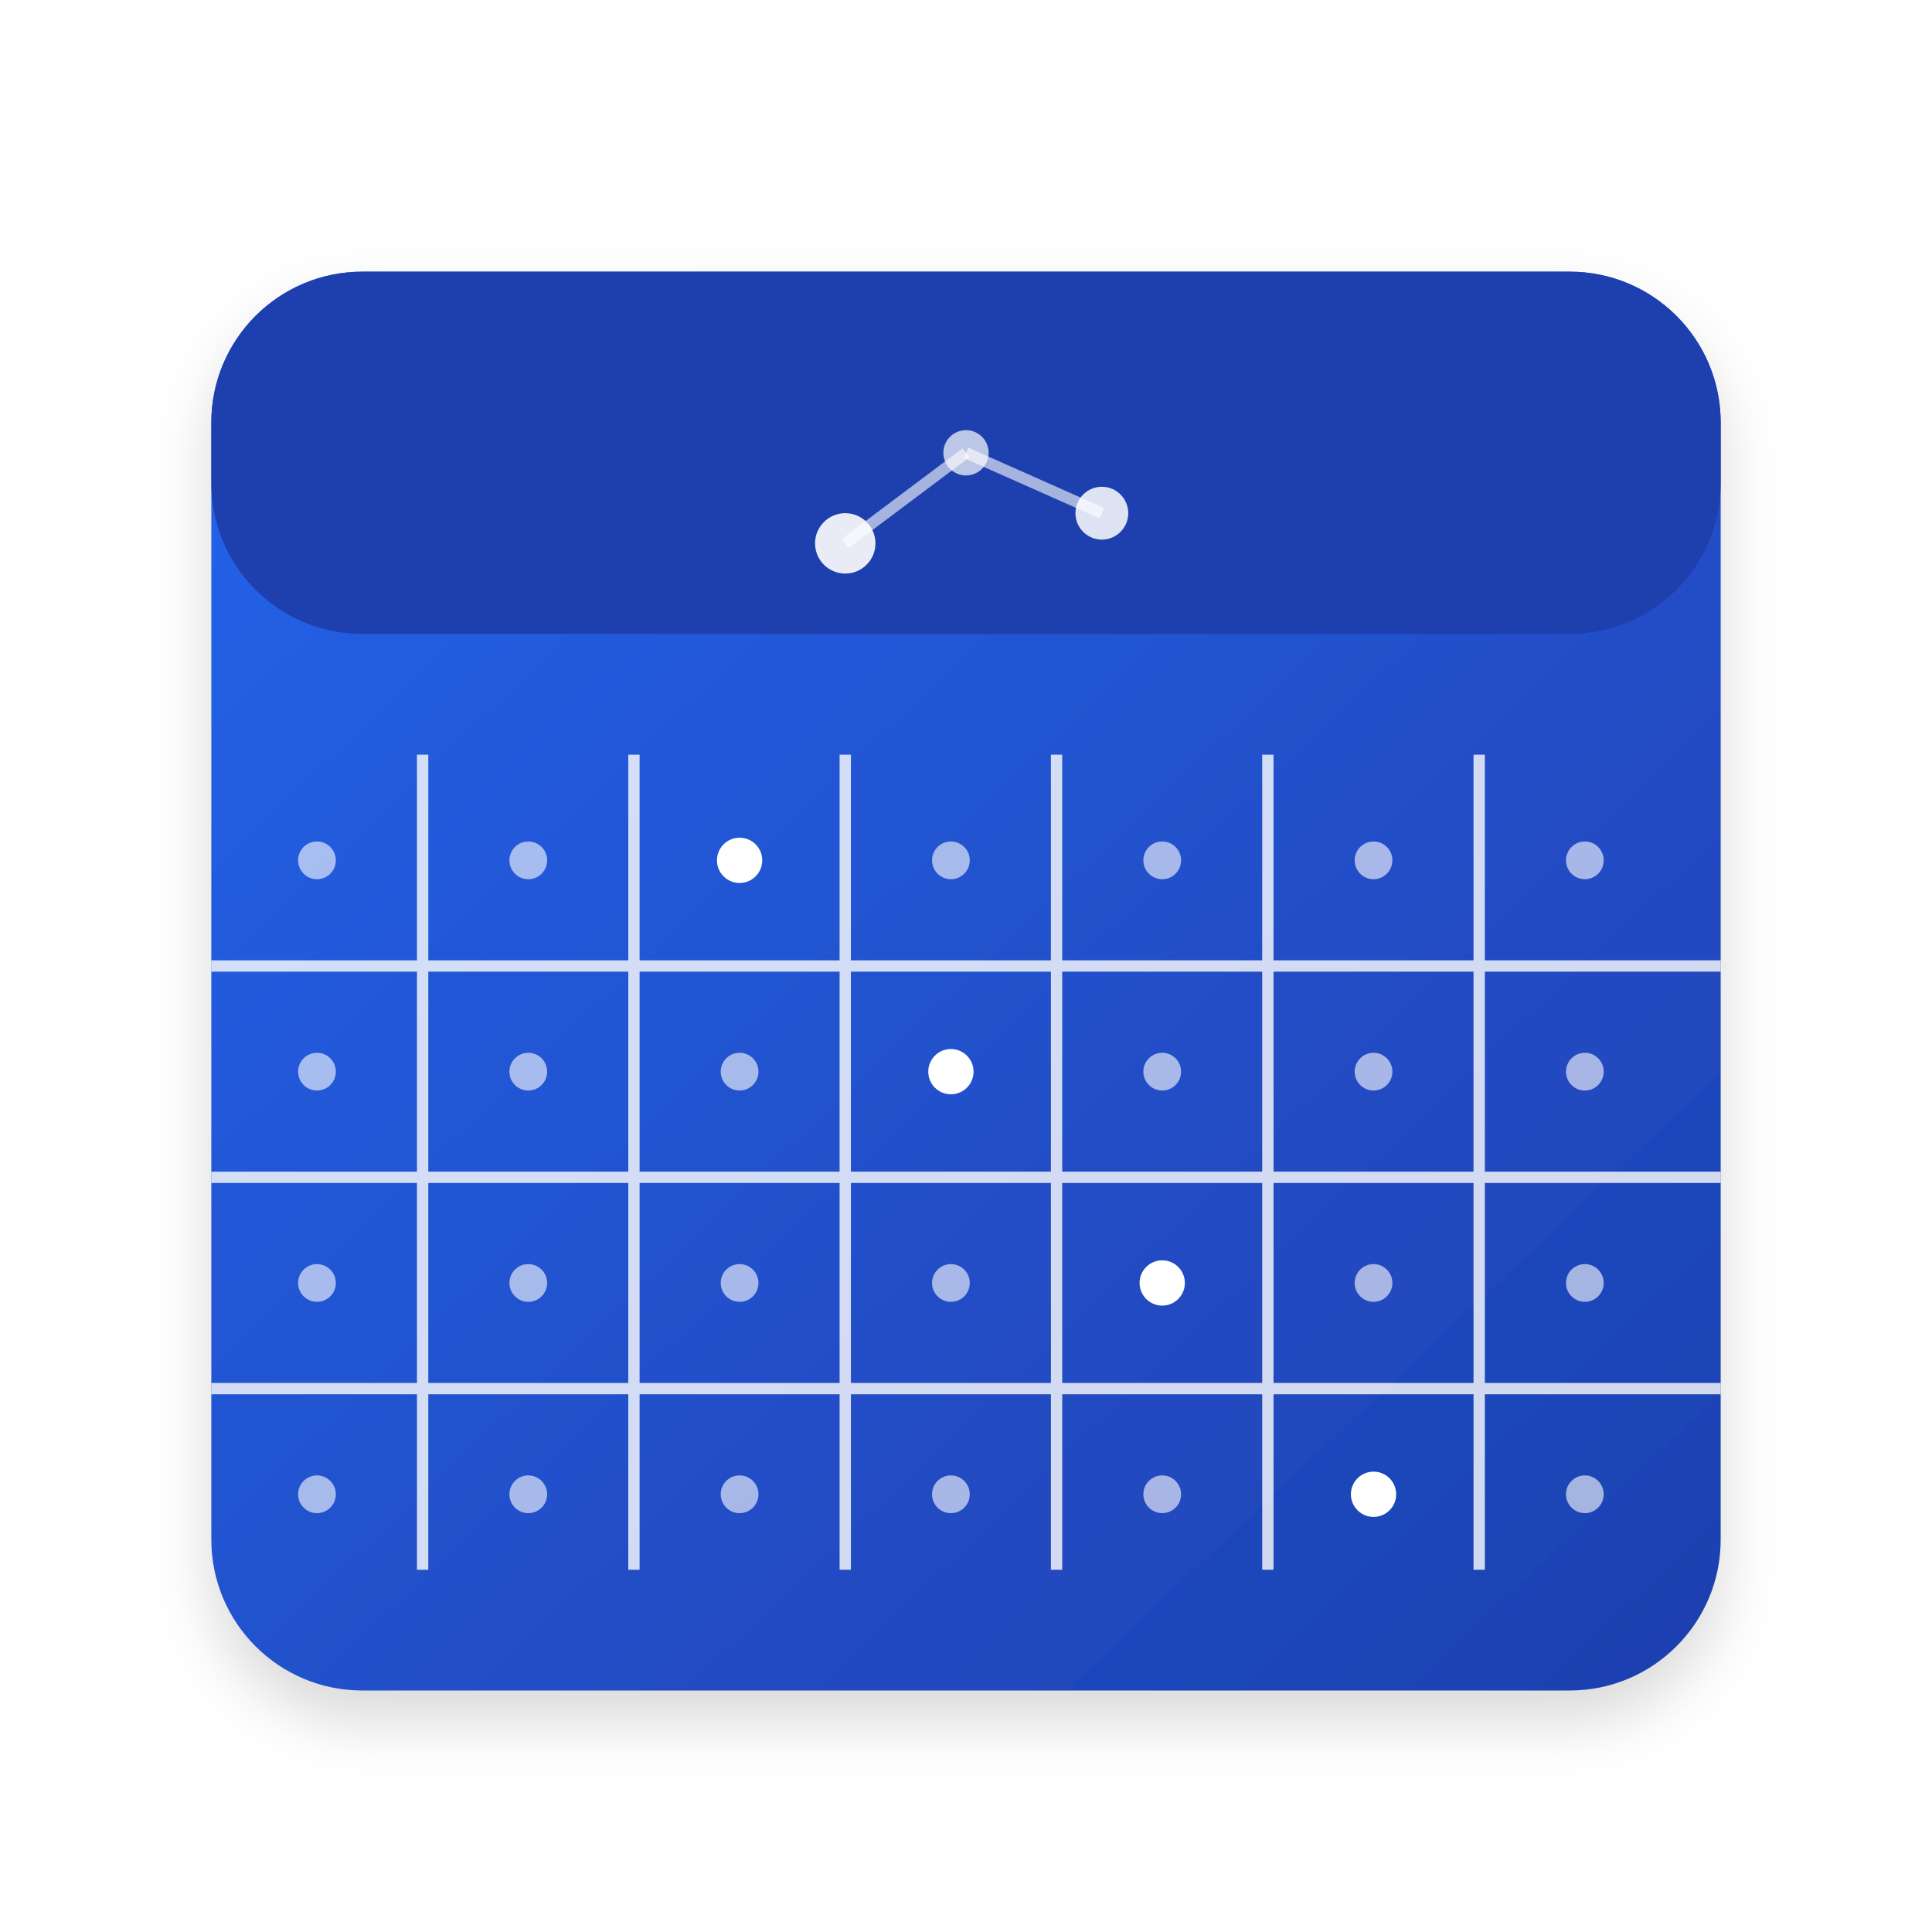
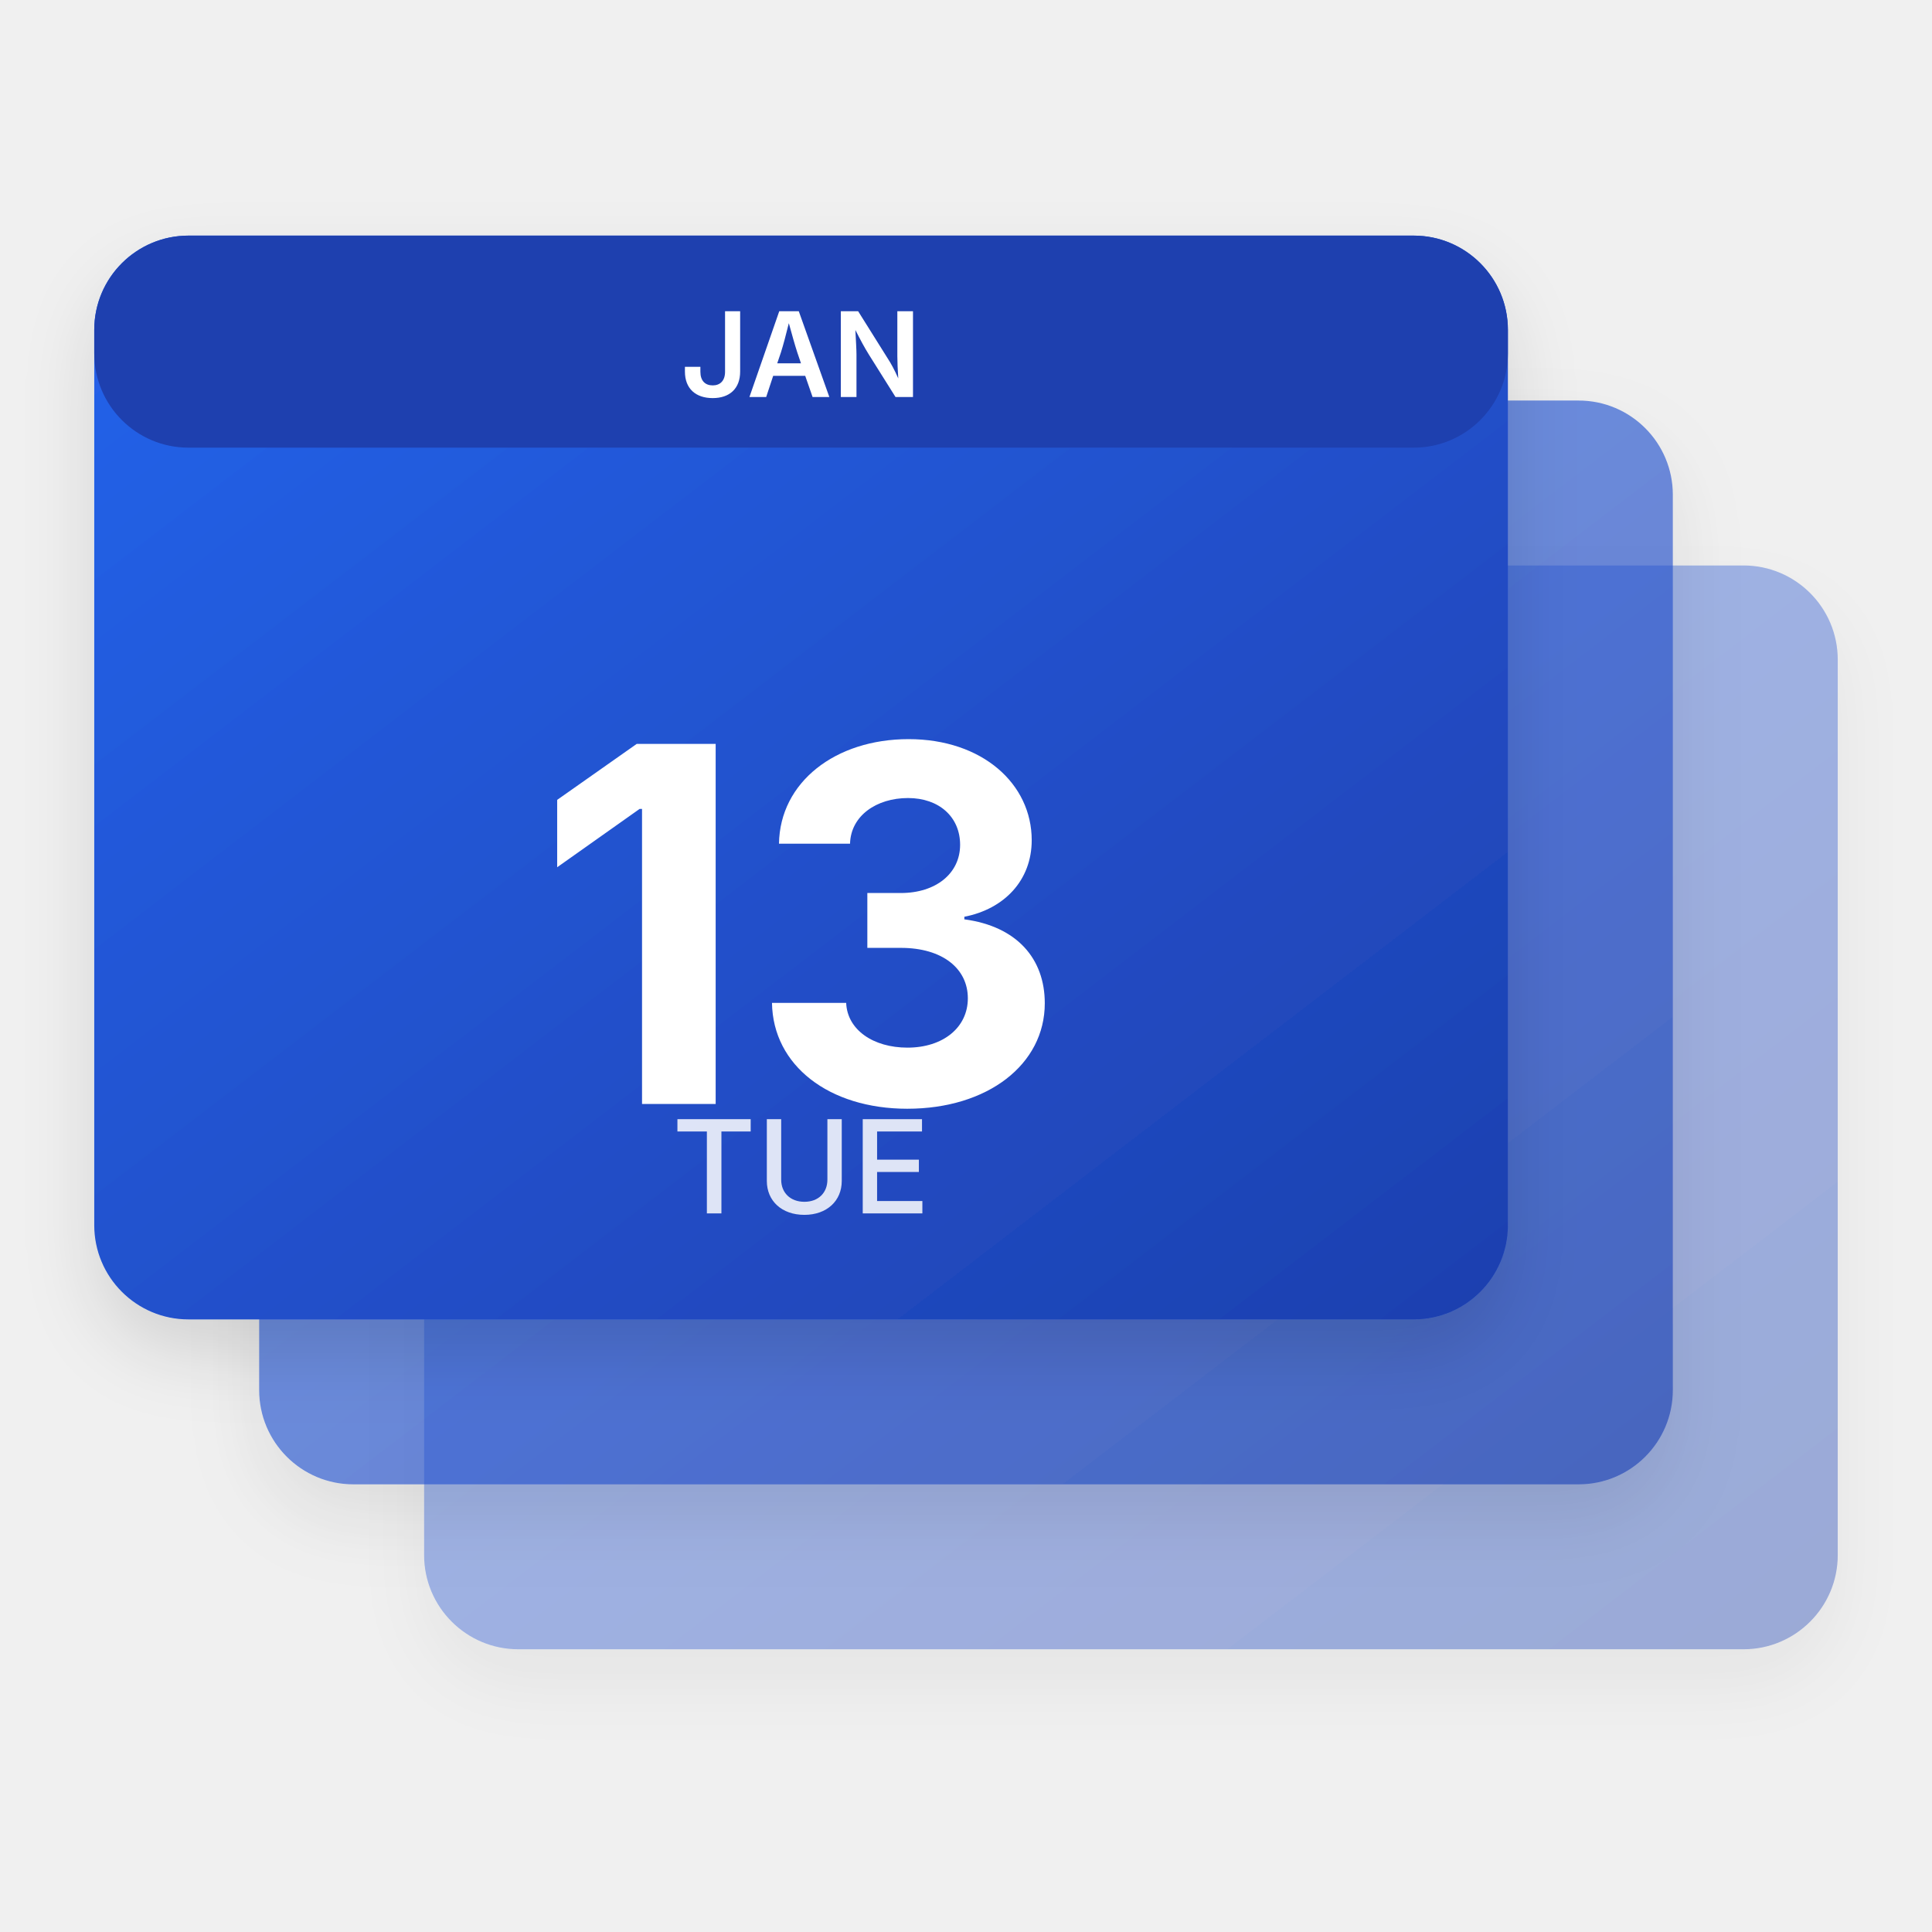
- <svg xmlns="http://www.w3.org/2000/svg" viewBox="0 0 256 256">
+ <svg xmlns="http://www.w3.org/2000/svg" viewBox="32 52 164 164" width="164" height="164">
  <defs>
    <linearGradient id="sparkGrad" x1="0%" y1="0%" x2="100%" y2="100%">
      <stop offset="0%" style="stop-color:#2563EB;stop-opacity:1" />
      <stop offset="100%" style="stop-color:#1E40AF;stop-opacity:1" />
    </linearGradient>
-     <filter id="shadow" x="-50%" y="-50%" width="200%" height="200%">
-       <feDropShadow dx="0" dy="4" stdDeviation="4" flood-opacity="0.15" />
+     <filter id="shadow">
+       <feDropShadow dx="0" dy="3" stdDeviation="3" flood-opacity="0.12" />
    </filter>
  </defs>
-   <rect width="256" height="256" fill="#FFFFFF" />
-   <rect x="28" y="36" width="200" height="188" rx="20" ry="20" fill="url(#sparkGrad)" filter="url(#shadow)" />
-   <rect x="28" y="36" width="200" height="48" rx="20" ry="20" fill="#1E40AF" />
-   <g stroke="#FFFFFF" stroke-width="1.5" opacity="0.8">
-     <line x1="56" y1="100" x2="56" y2="208" />
-     <line x1="84" y1="100" x2="84" y2="208" />
-     <line x1="112" y1="100" x2="112" y2="208" />
-     <line x1="140" y1="100" x2="140" y2="208" />
-     <line x1="168" y1="100" x2="168" y2="208" />
-     <line x1="196" y1="100" x2="196" y2="208" />
-     <line x1="28" y1="128" x2="228" y2="128" />
-     <line x1="28" y1="156" x2="228" y2="156" />
-     <line x1="28" y1="184" x2="228" y2="184" />
-   </g>
-   <circle cx="42" cy="114" r="2.5" fill="#FFFFFF" opacity="0.6" />
-   <circle cx="70" cy="114" r="2.5" fill="#FFFFFF" opacity="0.6" />
-   <circle cx="98" cy="114" r="3" fill="#FFFFFF" />
-   <circle cx="126" cy="114" r="2.5" fill="#FFFFFF" opacity="0.6" />
-   <circle cx="154" cy="114" r="2.5" fill="#FFFFFF" opacity="0.6" />
-   <circle cx="182" cy="114" r="2.5" fill="#FFFFFF" opacity="0.6" />
-   <circle cx="210" cy="114" r="2.5" fill="#FFFFFF" opacity="0.6" />
-   <circle cx="42" cy="142" r="2.5" fill="#FFFFFF" opacity="0.6" />
-   <circle cx="70" cy="142" r="2.5" fill="#FFFFFF" opacity="0.6" />
-   <circle cx="98" cy="142" r="2.5" fill="#FFFFFF" opacity="0.6" />
-   <circle cx="126" cy="142" r="3" fill="#FFFFFF" />
-   <circle cx="154" cy="142" r="2.5" fill="#FFFFFF" opacity="0.6" />
-   <circle cx="182" cy="142" r="2.5" fill="#FFFFFF" opacity="0.6" />
-   <circle cx="210" cy="142" r="2.5" fill="#FFFFFF" opacity="0.6" />
-   <circle cx="42" cy="170" r="2.5" fill="#FFFFFF" opacity="0.6" />
-   <circle cx="70" cy="170" r="2.5" fill="#FFFFFF" opacity="0.6" />
-   <circle cx="98" cy="170" r="2.5" fill="#FFFFFF" opacity="0.6" />
-   <circle cx="126" cy="170" r="2.5" fill="#FFFFFF" opacity="0.6" />
-   <circle cx="154" cy="170" r="3" fill="#FFFFFF" />
-   <circle cx="182" cy="170" r="2.5" fill="#FFFFFF" opacity="0.6" />
-   <circle cx="210" cy="170" r="2.5" fill="#FFFFFF" opacity="0.6" />
-   <circle cx="42" cy="198" r="2.5" fill="#FFFFFF" opacity="0.6" />
-   <circle cx="70" cy="198" r="2.5" fill="#FFFFFF" opacity="0.6" />
-   <circle cx="98" cy="198" r="2.5" fill="#FFFFFF" opacity="0.6" />
-   <circle cx="126" cy="198" r="2.5" fill="#FFFFFF" opacity="0.6" />
-   <circle cx="154" cy="198" r="2.5" fill="#FFFFFF" opacity="0.6" />
-   <circle cx="182" cy="198" r="3" fill="#FFFFFF" />
-   <circle cx="210" cy="198" r="2.5" fill="#FFFFFF" opacity="0.6" />
-   <circle cx="112" cy="72" r="4" fill="#FFFFFF" opacity="0.9" />
-   <circle cx="128" cy="60" r="3" fill="#FFFFFF" opacity="0.7" />
-   <circle cx="146" cy="68" r="3.5" fill="#FFFFFF" opacity="0.85" />
-   <line x1="112" y1="72" x2="128" y2="60" stroke="#FFFFFF" stroke-width="1.5" opacity="0.6" />
-   <line x1="128" y1="60" x2="146" y2="68" stroke="#FFFFFF" stroke-width="1.5" opacity="0.6" />
+   <rect x="68" y="100" width="120" height="92" rx="8" fill="url(#sparkGrad)" opacity="0.4" filter="url(#shadow)" />
+   <rect x="54" y="86" width="120" height="92" rx="8" fill="url(#sparkGrad)" opacity="0.65" filter="url(#shadow)" />
+   <rect x="40" y="72" width="120" height="92" rx="8" fill="url(#sparkGrad)" filter="url(#shadow)" />
+   <rect x="40" y="72" width="120" height="18" rx="8" fill="#1E40AF" />
+   <text x="100" y="82" font-family="system-ui, -apple-system, sans-serif" font-size="10" font-weight="600" fill="#FFFFFF" text-anchor="middle" dominant-baseline="middle">JAN</text>
+   <text x="100" y="130" font-family="system-ui, -apple-system, sans-serif" font-size="42" font-weight="700" fill="#FFFFFF" text-anchor="middle" dominant-baseline="middle">13</text>
+   <text x="100" y="155" font-family="system-ui, -apple-system, sans-serif" font-size="11" font-weight="500" fill="#FFFFFF" opacity="0.85" text-anchor="middle">TUE</text>
</svg>
